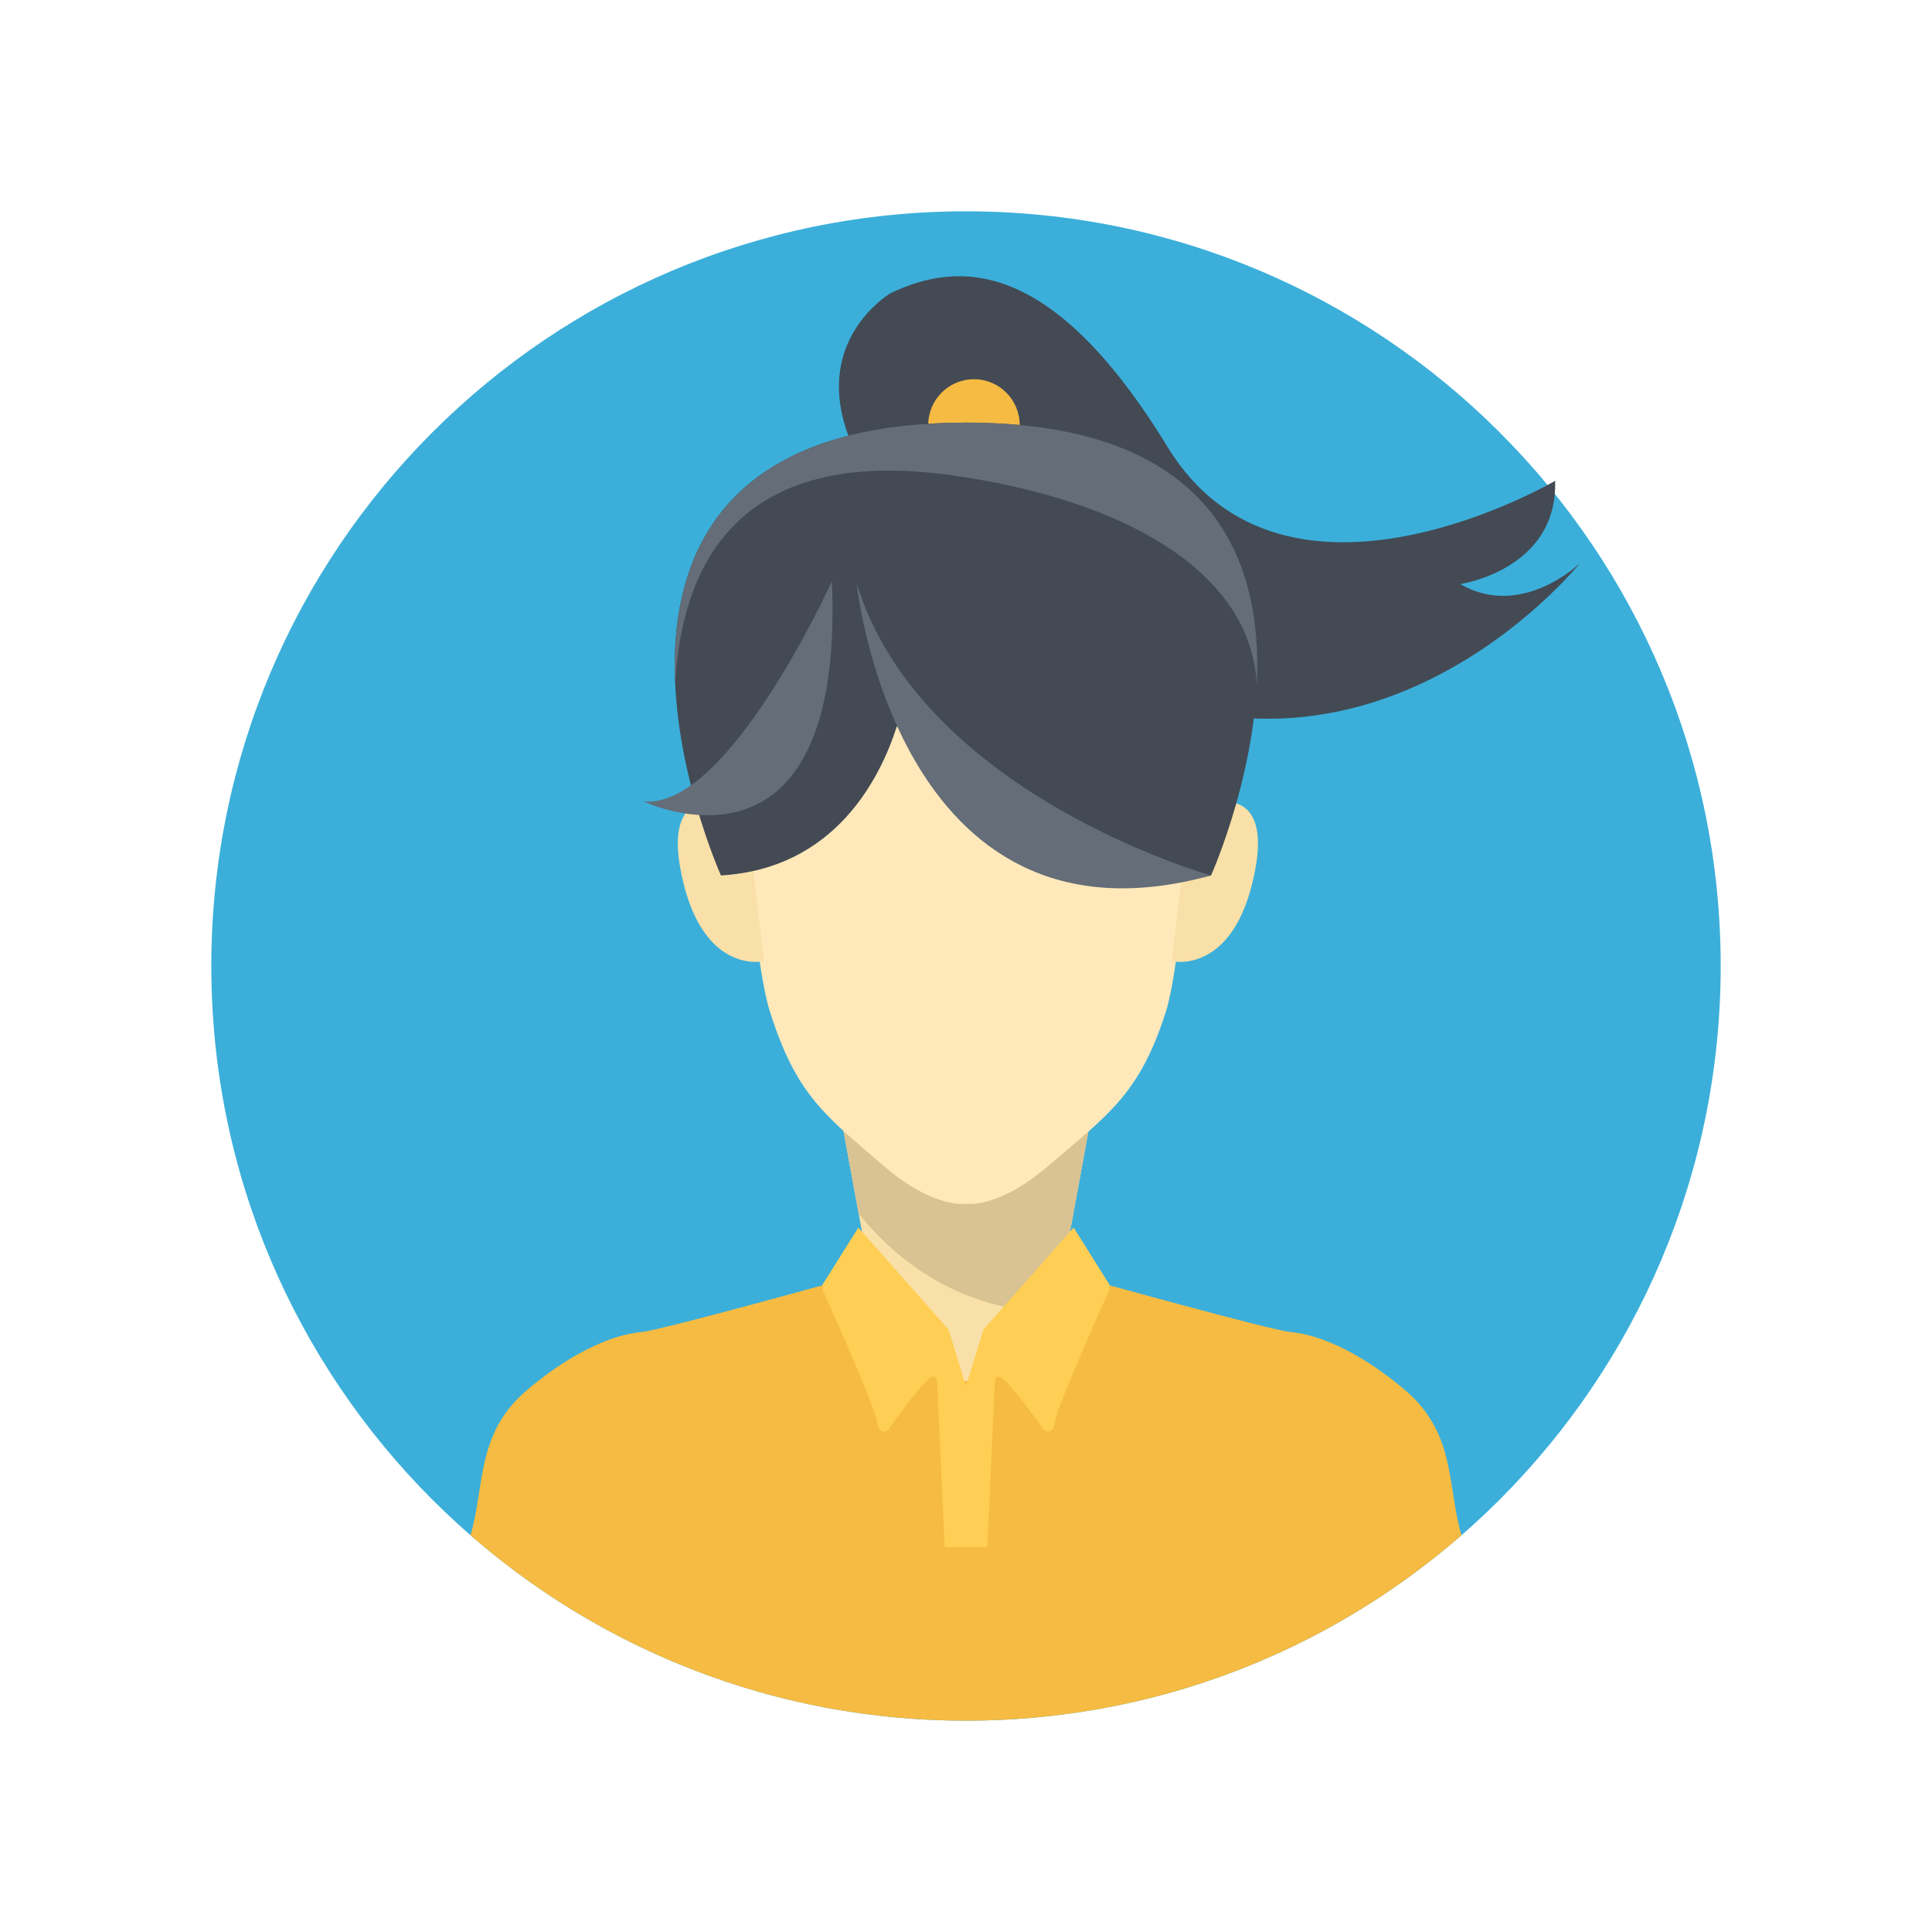
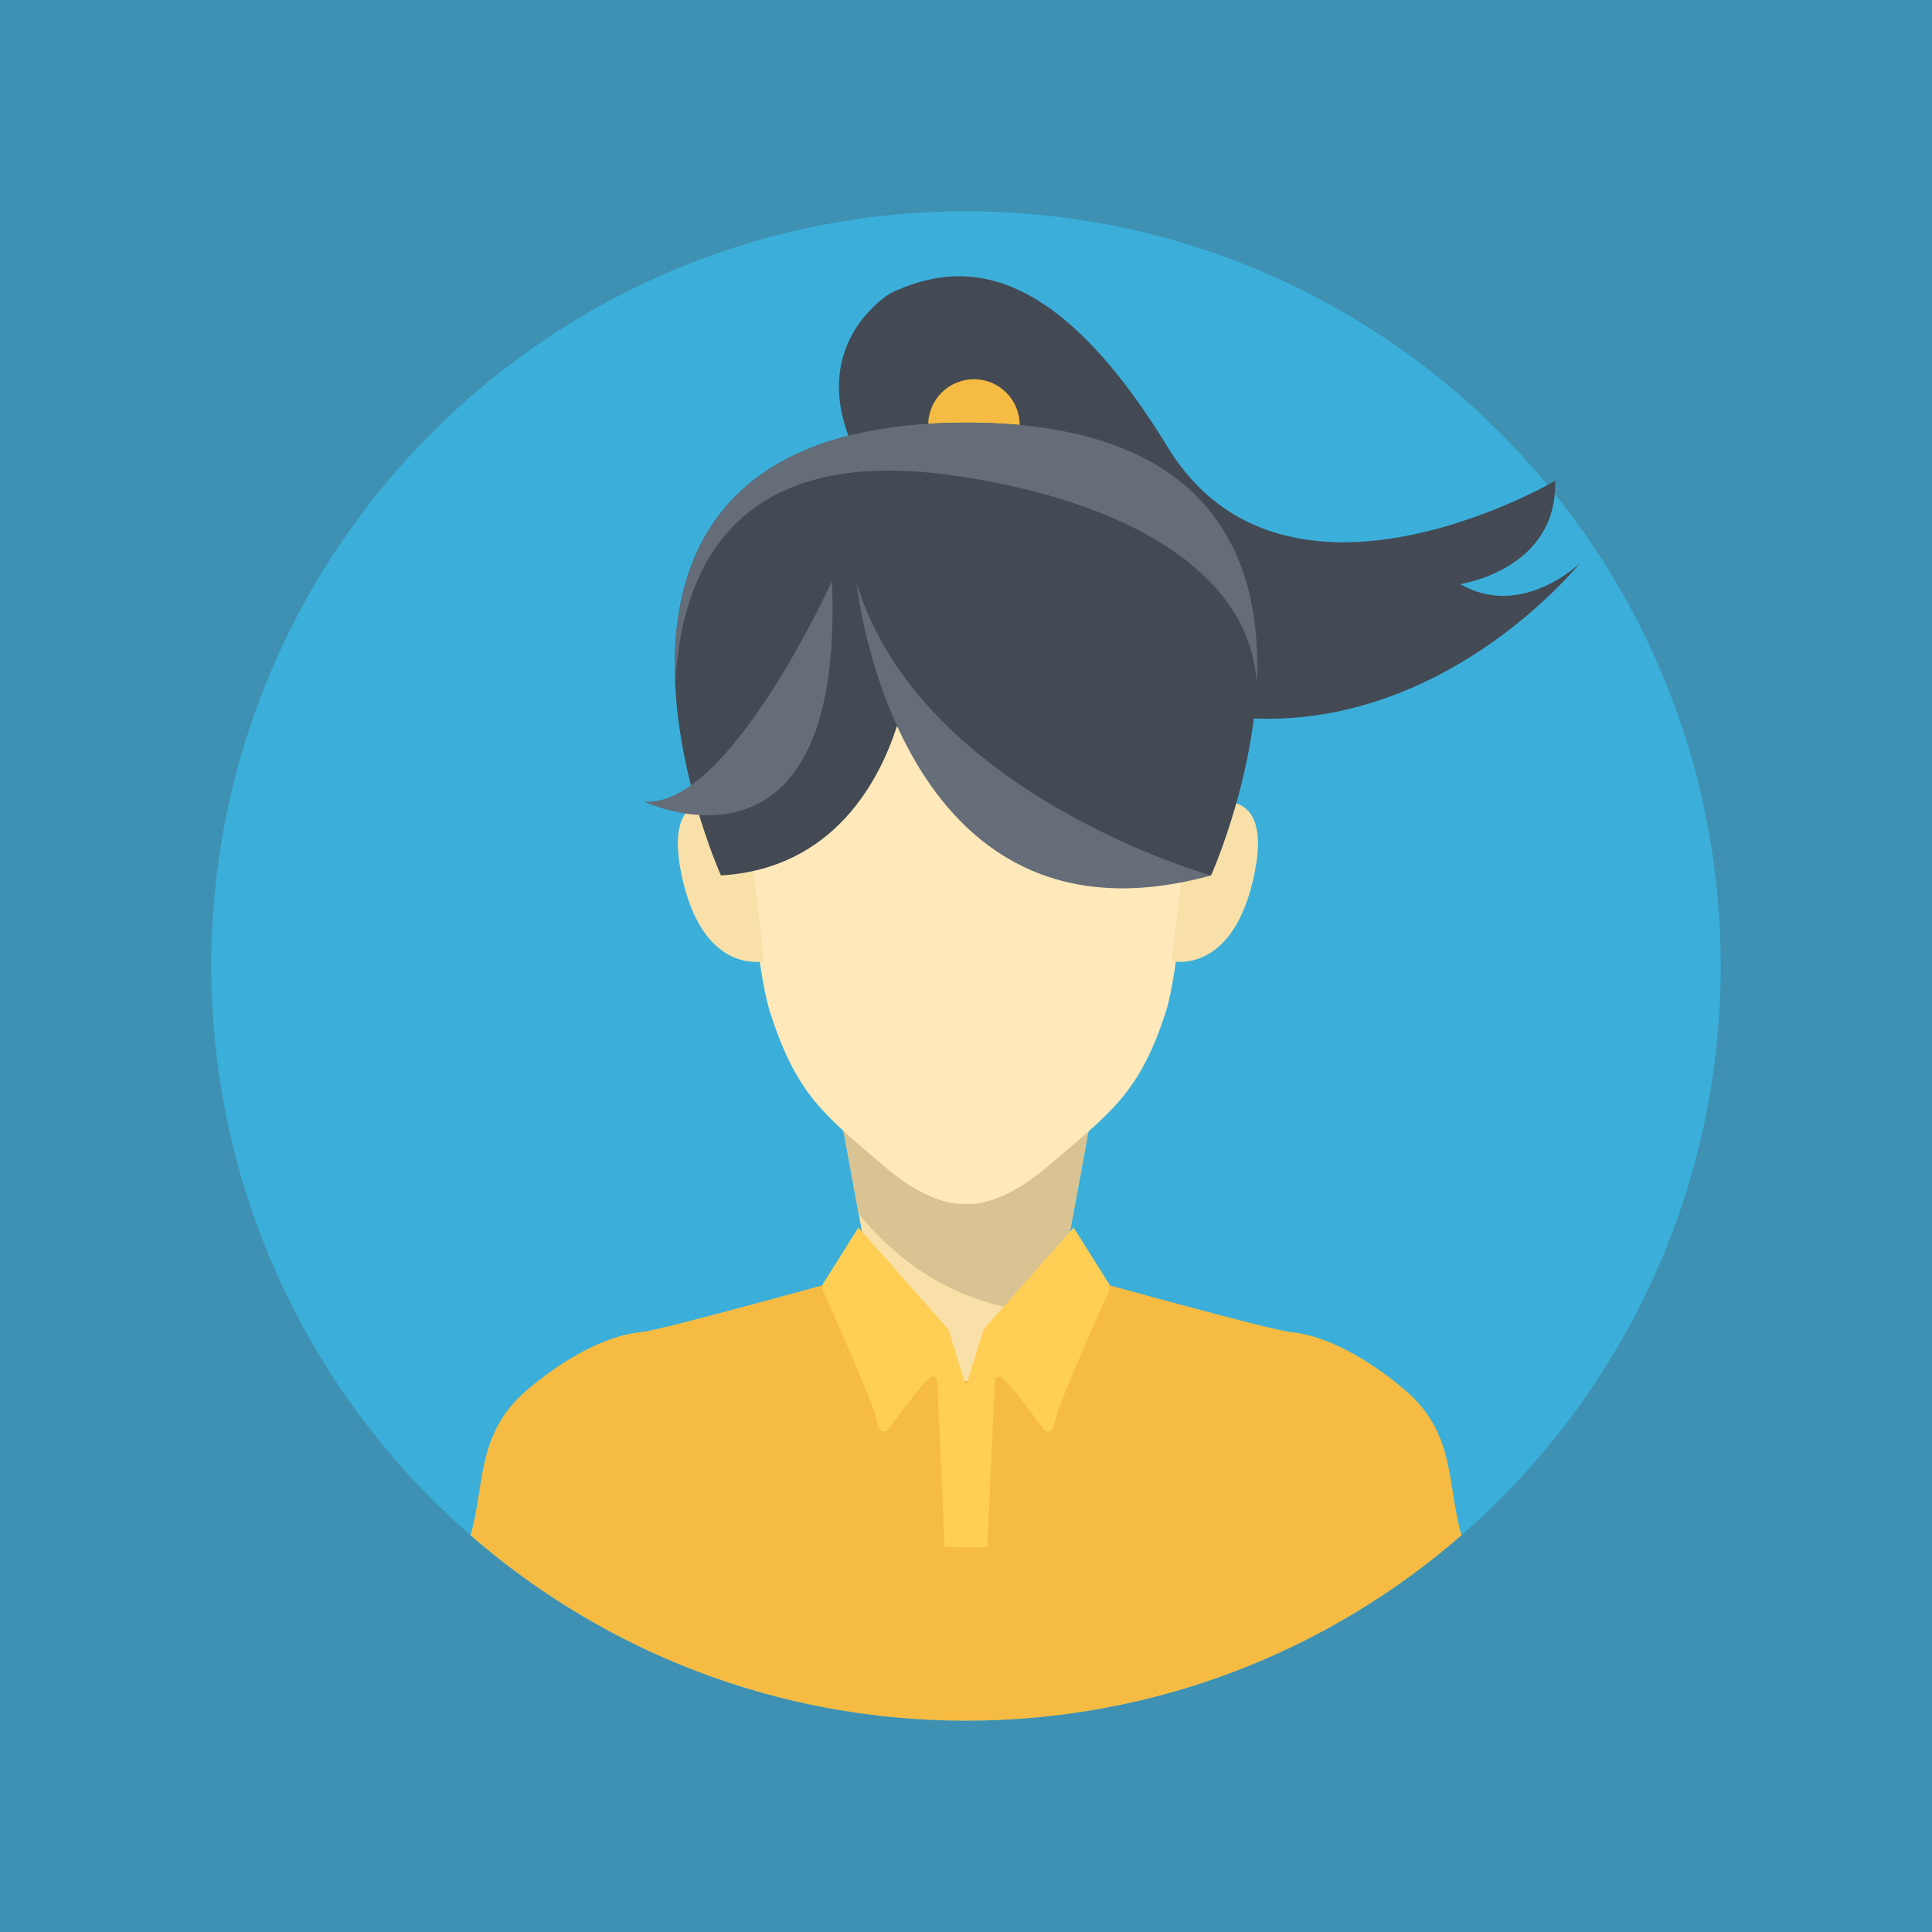
<svg xmlns="http://www.w3.org/2000/svg" id="svg2" version="1.1" width="640" height="640" xml:space="preserve">
  <defs id="defs6">
    <clipPath clipPathUnits="userSpaceOnUse" id="clipPath16">
      <path d="M 0,512 512,512 512,0 0,0 0,512 z" id="path18" />
    </clipPath>
    <clipPath clipPathUnits="userSpaceOnUse" id="clipPath30">
      <path d="M 0,512 512,512 512,0 0,0 0,512 z" id="path32" />
    </clipPath>
    <clipPath clipPathUnits="userSpaceOnUse" id="clipPath40">
      <path d="M 0,512 512,512 512,0 0,0 0,512 z" id="path42" />
    </clipPath>
  </defs>
  <g id="g10" transform="matrix(1.25,0,0,-1.25,0,640)">
    <g id="g12">
      <g id="g14" clip-path="url(#clipPath16)">
        <path d="m 512,512 -512,0 0,512 512,0 0,-512 z" style="fill:#ffffff;fill-opacity:1;fill-rule:nonzero;stroke:none" id="path20" />
        <path d="m 1024,512 -512,0 0,512 512,0 0,-512 z" style="fill:#ffffff;fill-opacity:1;fill-rule:nonzero;stroke:none" id="path22" />
      </g>
    </g>
-     <path d="M 0,0 512,0 512,512 0,512 0,0 z" style="fill:#ffffff;fill-opacity:1;fill-rule:nonzero;stroke:none" id="path24" />
+     <path d="M 0,0 512,0 512,512 0,512 0,0 z" style="fill:#3e91b2;fill-opacity:1;fill-rule:nonzero;stroke:none" id="path24" />
    <g id="g26">
      <g id="g28" clip-path="url(#clipPath30)">
        <path d="m 1024,0 -512,0 0,512 512,0 0,-512 z" style="fill:#ffffff;fill-opacity:1;fill-rule:nonzero;stroke:none" id="path34" />
      </g>
    </g>
    <g id="g36">
      <g id="g38" clip-path="url(#clipPath40)">
        <g id="g44" transform="translate(456,256)">
          <path d="m 0,0 c 0,-110.457 -89.543,-200 -200,-200 -110.457,0 -200,89.543 -200,200 0,110.457 89.543,200 200,200 C -89.543,200 0,110.457 0,0" style="fill:#3bafda;fill-opacity:1;fill-rule:nonzero;stroke:none" id="path46" />
        </g>
        <g id="g48" transform="translate(372.668,143.333)">
          <path d="m 0,0 c -7.354,6.355 -19.364,14.562 -30.666,15.666 -2.679,0.262 -15.099,3.464 -29.701,7.4 -0.705,0.191 -1.414,0.382 -2.129,0.576 -0.018,0.004 -0.033,0.008 -0.051,0.013 -0.878,0.238 -1.762,0.477 -2.652,0.719 -8.923,2.422 -18.324,5.02 -26.62,7.326 -0.182,0.051 -0.363,0.102 -0.542,0.152 -0.467,0.129 -0.93,0.258 -1.389,0.386 -0.219,0.061 -0.436,0.121 -0.652,0.182 -0.409,0.113 -0.811,0.226 -1.211,0.338 -0.238,0.065 -0.475,0.132 -0.709,0.197 -0.354,0.099 -0.7,0.195 -1.047,0.292 -0.697,0.194 -1.381,0.386 -2.053,0.573 -0.121,0.034 -0.246,0.07 -0.367,0.103 -0.223,0.062 -0.44,0.123 -0.66,0.184 -0.387,0.109 -0.77,0.216 -1.147,0.322 -5.434,1.52 -9.816,2.754 -12.425,3.49 -0.016,0.004 -0.03,0.008 -0.045,0.012 -0.411,0.116 -0.766,0.216 -1.084,0.306 -0.106,0.03 -0.205,0.058 -0.301,0.084 -0.315,0.09 -0.555,0.158 -0.75,0.213 -0.297,0.084 -0.467,0.132 -0.467,0.132 0,0 -0.221,-0.062 -0.602,-0.17 -0.032,-0.009 -0.054,-0.016 -0.089,-0.025 -0.079,-0.023 -0.164,-0.047 -0.256,-0.073 -0.09,-0.025 -0.173,-0.048 -0.276,-0.078 -0.134,-0.038 -0.28,-0.079 -0.435,-0.123 -0.244,-0.069 -0.516,-0.145 -0.811,-0.228 -0.129,-0.036 -0.265,-0.075 -0.404,-0.115 -0.066,-0.018 -0.131,-0.037 -0.199,-0.056 -0.414,-0.116 -0.86,-0.241 -1.346,-0.379 -0.113,-0.031 -0.232,-0.065 -0.352,-0.099 -0.008,-0.002 -0.017,-0.005 -0.027,-0.007 -0.341,-0.096 -0.699,-0.197 -1.071,-0.302 -0.142,-0.039 -0.278,-0.078 -0.423,-0.119 -0.145,-0.04 -0.293,-0.082 -0.441,-0.123 -0.043,-0.013 -0.088,-0.026 -0.133,-0.038 -0.031,-0.009 -0.063,-0.018 -0.095,-0.027 -0.29,-0.082 -0.589,-0.166 -0.893,-0.251 -0.014,-0.005 -0.03,-0.009 -0.043,-0.013 -0.045,-0.012 -0.09,-0.025 -0.136,-0.038 -0.107,-0.029 -0.208,-0.057 -0.316,-0.089 -0.175,-0.048 -0.358,-0.1 -0.539,-0.151 -0.98,-0.275 -2.027,-0.569 -3.133,-0.879 -0.164,-0.046 -0.322,-0.09 -0.488,-0.137 -0.379,-0.106 -0.77,-0.215 -1.163,-0.325 -0.079,-0.022 -0.157,-0.045 -0.236,-0.066 -0.388,-0.109 -0.78,-0.219 -1.179,-0.33 -0.227,-0.064 -0.458,-0.129 -0.689,-0.194 -0.338,-0.093 -0.676,-0.188 -1.022,-0.285 -0.193,-0.054 -0.393,-0.11 -0.59,-0.165 -0.583,-0.163 -1.174,-0.328 -1.775,-0.496 -0.381,-0.106 -0.762,-0.213 -1.15,-0.321 -0.219,-0.061 -0.441,-0.122 -0.661,-0.184 -0.414,-0.115 -0.828,-0.231 -1.248,-0.347 -0.275,-0.078 -0.55,-0.155 -0.828,-0.232 -0.392,-0.109 -0.789,-0.22 -1.188,-0.33 -0.284,-0.079 -0.568,-0.158 -0.856,-0.238 -0.272,-0.076 -0.55,-0.154 -0.825,-0.23 -0.137,-0.038 -0.274,-0.076 -0.412,-0.115 -0.037,-0.01 -0.073,-0.019 -0.109,-0.029 -0.249,-0.07 -0.495,-0.138 -0.747,-0.207 -0.321,-0.09 -0.648,-0.181 -0.973,-0.272 -0.044,-0.011 -0.088,-0.023 -0.132,-0.036 -0.271,-0.075 -0.541,-0.149 -0.812,-0.225 -0.211,-0.059 -0.424,-0.118 -0.637,-0.176 -0.529,-0.148 -1.062,-0.295 -1.598,-0.444 -0.221,-0.06 -0.442,-0.123 -0.664,-0.183 -0.469,-0.13 -0.938,-0.26 -1.41,-0.391 -0.275,-0.076 -0.551,-0.152 -0.828,-0.228 -0.539,-0.15 -1.082,-0.299 -1.625,-0.45 -0.241,-0.066 -0.483,-0.132 -0.725,-0.199 -0.125,-0.035 -0.25,-0.069 -0.376,-0.103 -0.026,-0.008 -0.053,-0.015 -0.079,-0.023 -0.474,-0.131 -0.951,-0.261 -1.428,-0.393 -0.322,-0.088 -0.646,-0.178 -0.968,-0.266 -0.428,-0.118 -0.858,-0.236 -1.286,-0.353 -0.31,-0.086 -0.621,-0.171 -0.932,-0.257 -0.439,-0.12 -0.876,-0.241 -1.314,-0.361 -0.293,-0.08 -0.583,-0.16 -0.874,-0.239 -0.651,-0.179 -1.301,-0.356 -1.95,-0.534 -0.074,-0.02 -0.146,-0.04 -0.221,-0.061 -0.729,-0.199 -1.458,-0.398 -2.185,-0.595 -0.243,-0.067 -0.485,-0.133 -0.729,-0.2 -0.478,-0.129 -0.957,-0.26 -1.433,-0.39 -0.035,-0.009 -0.069,-0.018 -0.104,-0.027 -0.274,-0.076 -0.549,-0.15 -0.822,-0.224 -0.416,-0.113 -0.831,-0.226 -1.245,-0.338 -0.31,-0.084 -0.618,-0.168 -0.927,-0.251 -0.51,-0.138 -1.015,-0.274 -1.52,-0.411 -15.167,-4.097 -28.259,-7.486 -31.019,-7.756 -11.302,-1.104 -23.313,-9.311 -30.666,-15.666 -13.235,-11.44 -10.854,-25.454 -14.641,-38.188 35.133,-30.606 81.055,-49.145 131.309,-49.145 50.254,0 96.176,18.539 131.309,49.145 C 10.854,-25.454 13.235,-11.44 0,0" style="fill:#f6bb42;fill-opacity:1;fill-rule:nonzero;stroke:none" id="path50" />
        </g>
        <g id="g52" transform="translate(256,260)">
          <path d="m 0,0 -42.25,5.5 16.307,-88.734 c 0,0 3.666,-30.766 25.943,-30.766 22.277,0 25.943,30.766 25.943,30.766 L 42.25,5.5 0,0 z" style="fill:#f9e0a8;fill-opacity:1;fill-rule:nonzero;stroke:none" id="path54" />
        </g>
        <g id="g56" transform="translate(290,250.5)">
          <path d="m 0,0 -69.525,-21.592 7.086,-38.555 c 10.66,-13.146 26.918,-25.187 50.957,-26.265 2.709,6.691 3.425,12.678 3.425,12.678 L 4.07,-7.744 C 1.686,-2.947 0,0 0,0" style="fill:#d9c392;fill-opacity:1;fill-rule:nonzero;stroke:none" id="path58" />
        </g>
        <g id="g60" transform="translate(293.5312,172.334)">
          <path d="m 0,0 -9.001,14.348 -23.89,-27.016 -4.64,-15 -4.641,15 -23.89,27.016 L -75.063,0 c -1.169,-1.214 -10e-4,-3.209 -10e-4,-3.209 0,0 13.458,-29.875 13.958,-33.875 0.5,-4 2.874,-2.25 2.874,-2.25 0,0 9.265,13.044 11.496,14 1.75,0.75 1.577,-1.443 1.577,-1.443 l 1.958,-43.557 11.34,0 1.959,43.557 c 0,0 -0.175,2.138 1.575,1.388 2.229,-0.956 11.497,-13.972 11.497,-13.972 0,0 2.373,-1.737 2.873,2.263 0.5,4 13.959,33.882 13.959,33.882 0,0 1.168,2.002 -0.002,3.216" style="fill:#ffce54;fill-opacity:1;fill-rule:nonzero;stroke:none" id="path62" />
        </g>
        <g id="g64" transform="translate(256,358)">
          <path d="m 0,0 -63,0 c 0,0 4.785,-94.465 11,-114 7,-22.001 14.237,-27.287 30.226,-41 C -8.366,-166.5 0,-165 0,-165 c 0,0 8.366,-1.5 21.774,10 C 37.763,-141.287 46,-136.001 53,-114 59.215,-94.465 63,0 63,0 L 0,0 z" style="fill:#ffe9ba;fill-opacity:1;fill-rule:nonzero;stroke:none" id="path66" />
        </g>
        <g id="g68" transform="translate(197.75,297.5)">
          <path d="m 0,0 c 0,0 -22.743,10.911 -17.273,-16.638 5.467,-27.55 22.017,-23.583 22.017,-23.583 L 0,0 z" style="fill:#f9e0a8;fill-opacity:1;fill-rule:nonzero;stroke:none" id="path70" />
        </g>
        <g id="g72" transform="translate(315.25,297.5)">
          <path d="M 0,0 C 0,0 22.743,10.911 17.273,-16.638 11.806,-44.188 -4.744,-40.221 -4.744,-40.221 L 0,0 z" style="fill:#f9e0a8;fill-opacity:1;fill-rule:nonzero;stroke:none" id="path74" />
        </g>
        <g id="g76" transform="translate(236.0703,434.3398)">
          <path d="m 0,0 c 0,0 -48.035,-27.865 35.48,-89.425 83.518,-61.56 147.115,17.802 147.115,17.802 0,0 -15.385,-14.923 -31.699,-5.511 0,0 25.868,3.767 25.159,27.373 0,0 -71.563,-42.048 -102.712,8.976 C 42.193,10.238 17.395,8.207 0,0" style="fill:#434a54;fill-opacity:1;fill-rule:nonzero;stroke:none" id="path78" />
        </g>
        <g id="g80" transform="translate(270.2305,399.3789)">
          <path d="m 0,0 c 0,-6.693 -5.426,-12.12 -12.12,-12.12 -6.693,0 -12.12,5.427 -12.12,12.12 0,6.693 5.427,12.12 12.12,12.12 C -5.426,12.12 0,6.693 0,0" style="fill:#f6bb42;fill-opacity:1;fill-rule:nonzero;stroke:none" id="path82" />
        </g>
        <g id="g84" transform="translate(256,400)">
          <path d="m 0,0 c -119,0 -64.939,-120 -64.939,-120 30.273,1.778 42.238,25.814 46.625,39.547 C -0.827,-99.513 31.722,-127.903 64.939,-120 64.939,-120 119,0 0,0" style="fill:#434a54;fill-opacity:1;fill-rule:nonzero;stroke:none" id="path86" />
        </g>
        <g id="g88" transform="translate(227,357.5)">
          <path d="M 0,0 C 0,0 10.379,-100.5 93.939,-77.5 93.939,-77.5 17,-56 0,0" style="fill:#656d78;fill-opacity:1;fill-rule:nonzero;stroke:none" id="path90" />
        </g>
        <g id="g92" transform="translate(220.4746,358)">
          <path d="M 0,0 C 0,0 -27.475,-60.736 -49.975,-58.368 -49.975,-58.368 3.475,-84 0,0" style="fill:#656d78;fill-opacity:1;fill-rule:nonzero;stroke:none" id="path94" />
        </g>
        <g id="g96" transform="translate(252.5,386.0088)">
          <path d="m 0,0 c 45.75,-6.509 79.014,-25.61 80.563,-55.409 1.599,32.78 -11.325,69.4 -77.063,69.4 -65.738,0 -78.662,-36.62 -77.063,-69.4 C -72.014,-25.61 -58.515,8.325 0,0" style="fill:#656d78;fill-opacity:1;fill-rule:nonzero;stroke:none" id="path98" />
        </g>
      </g>
    </g>
  </g>
</svg>
